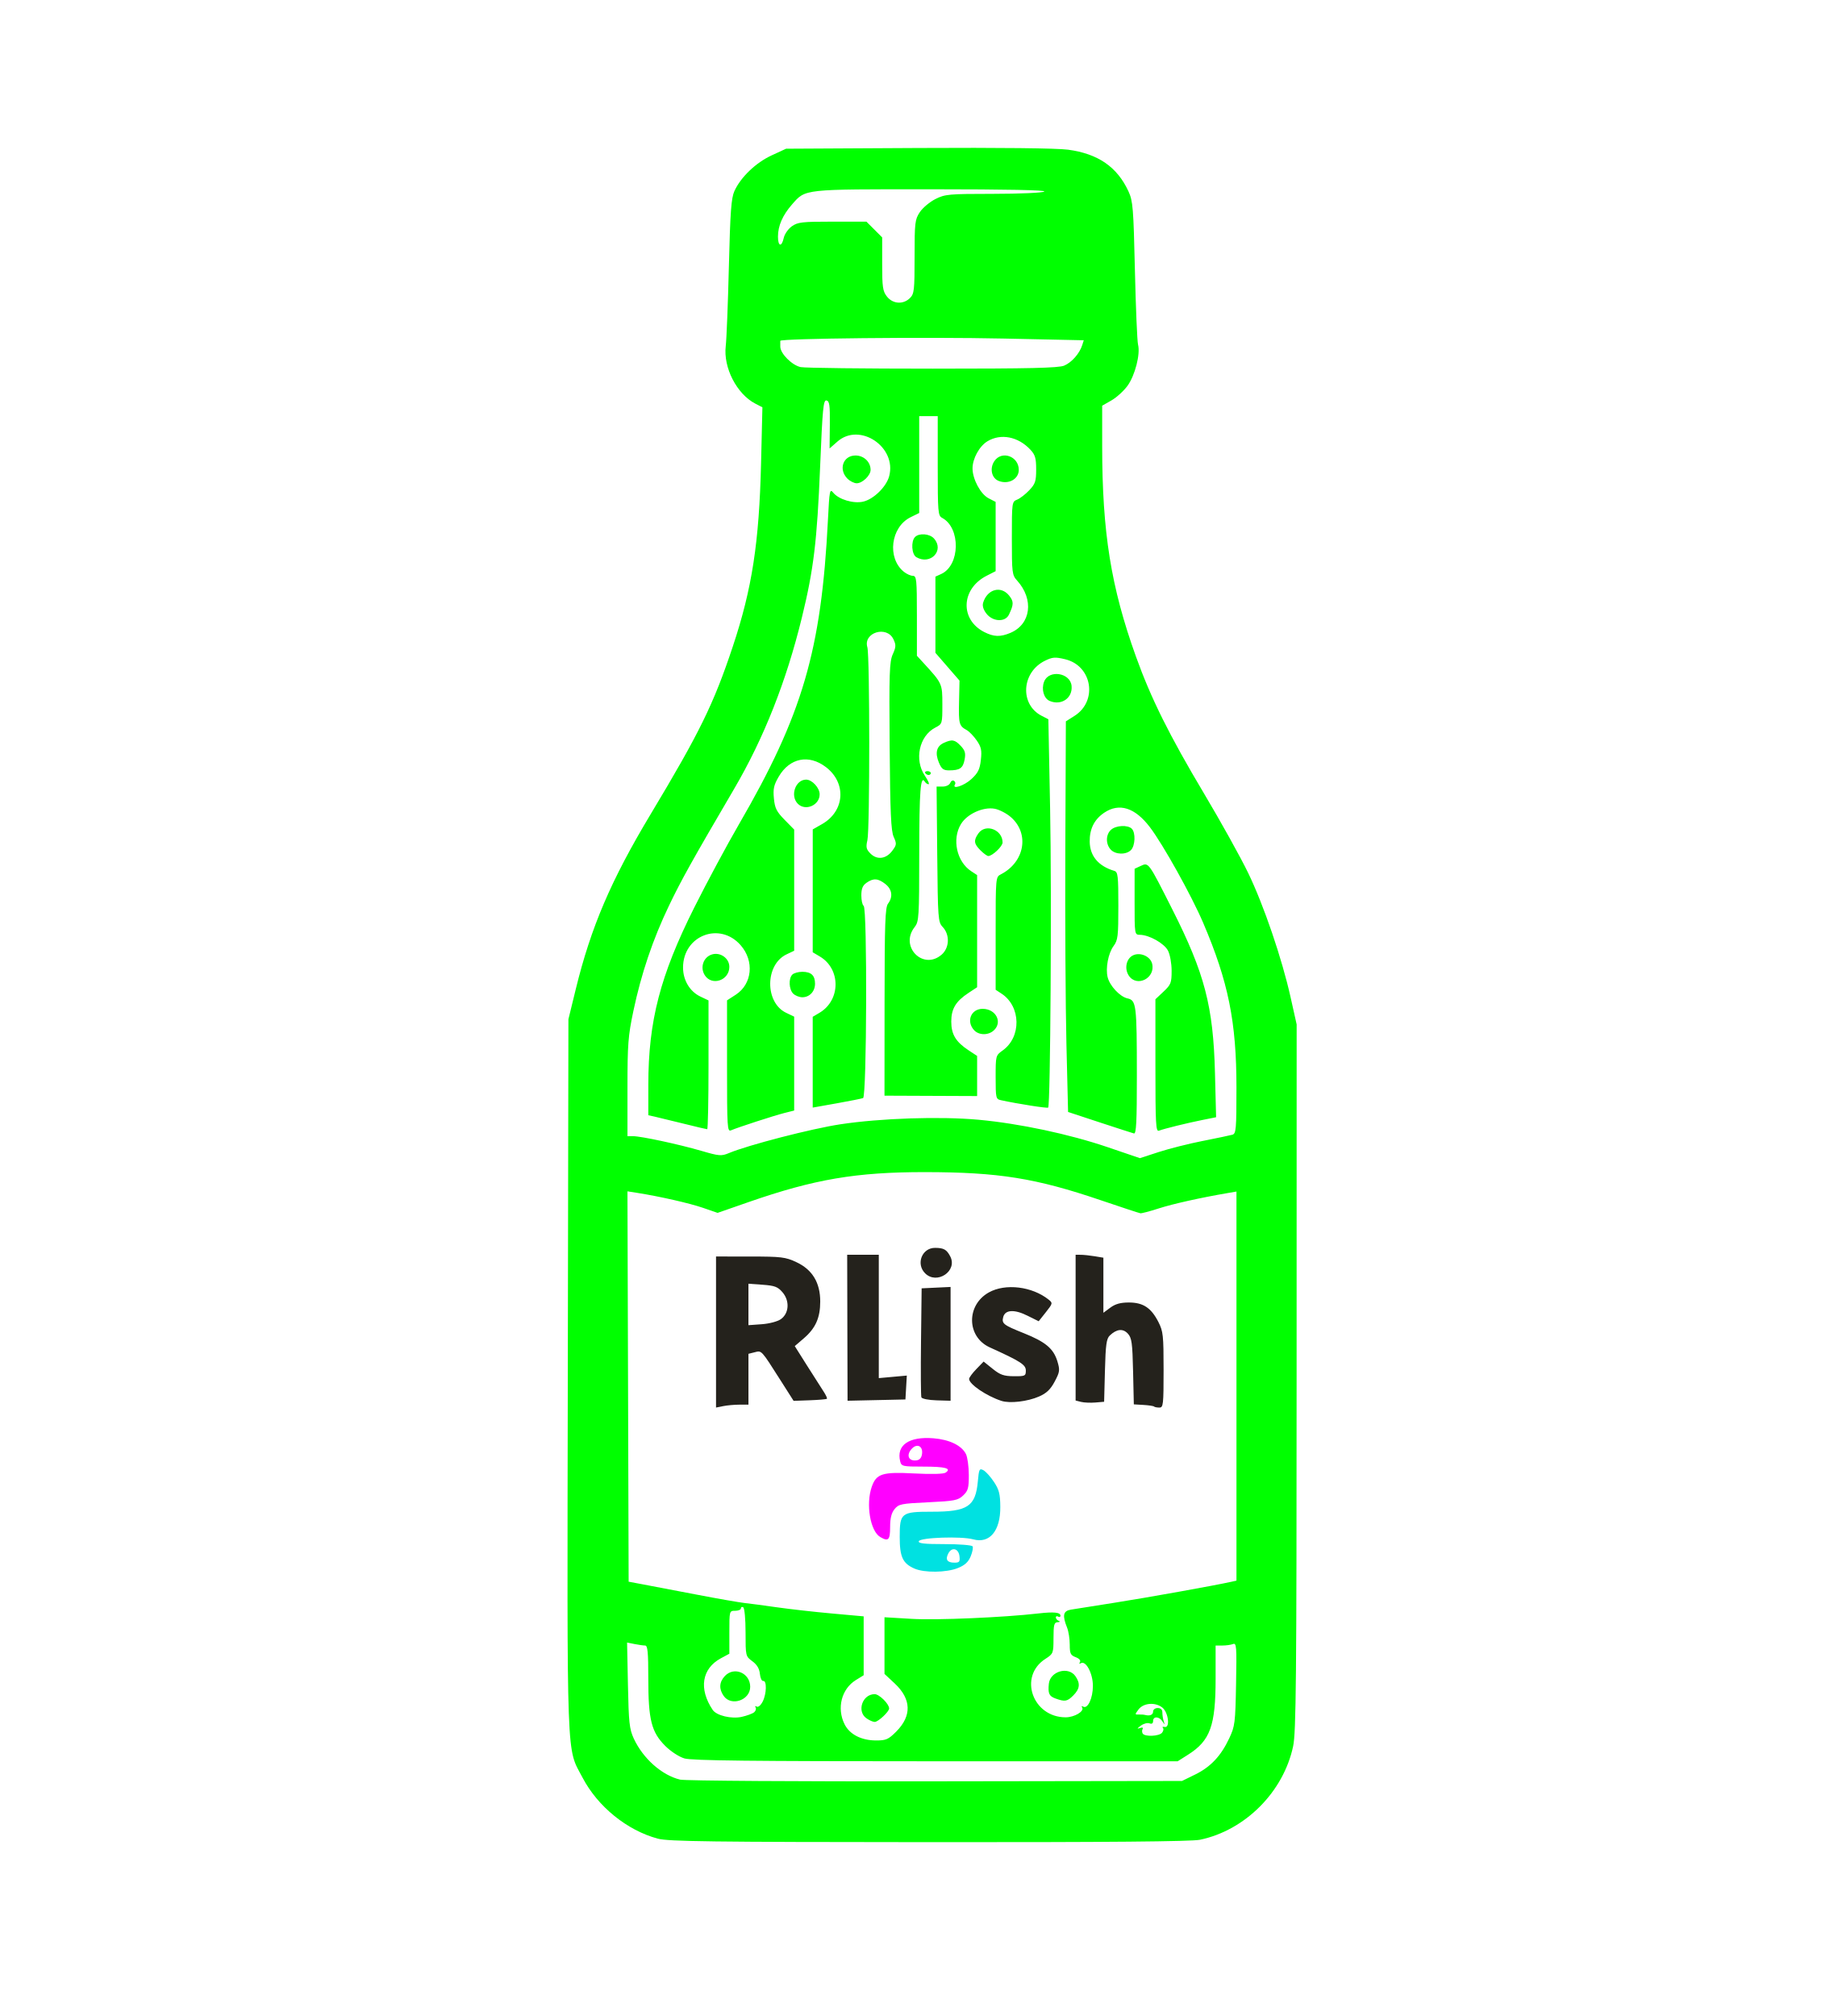
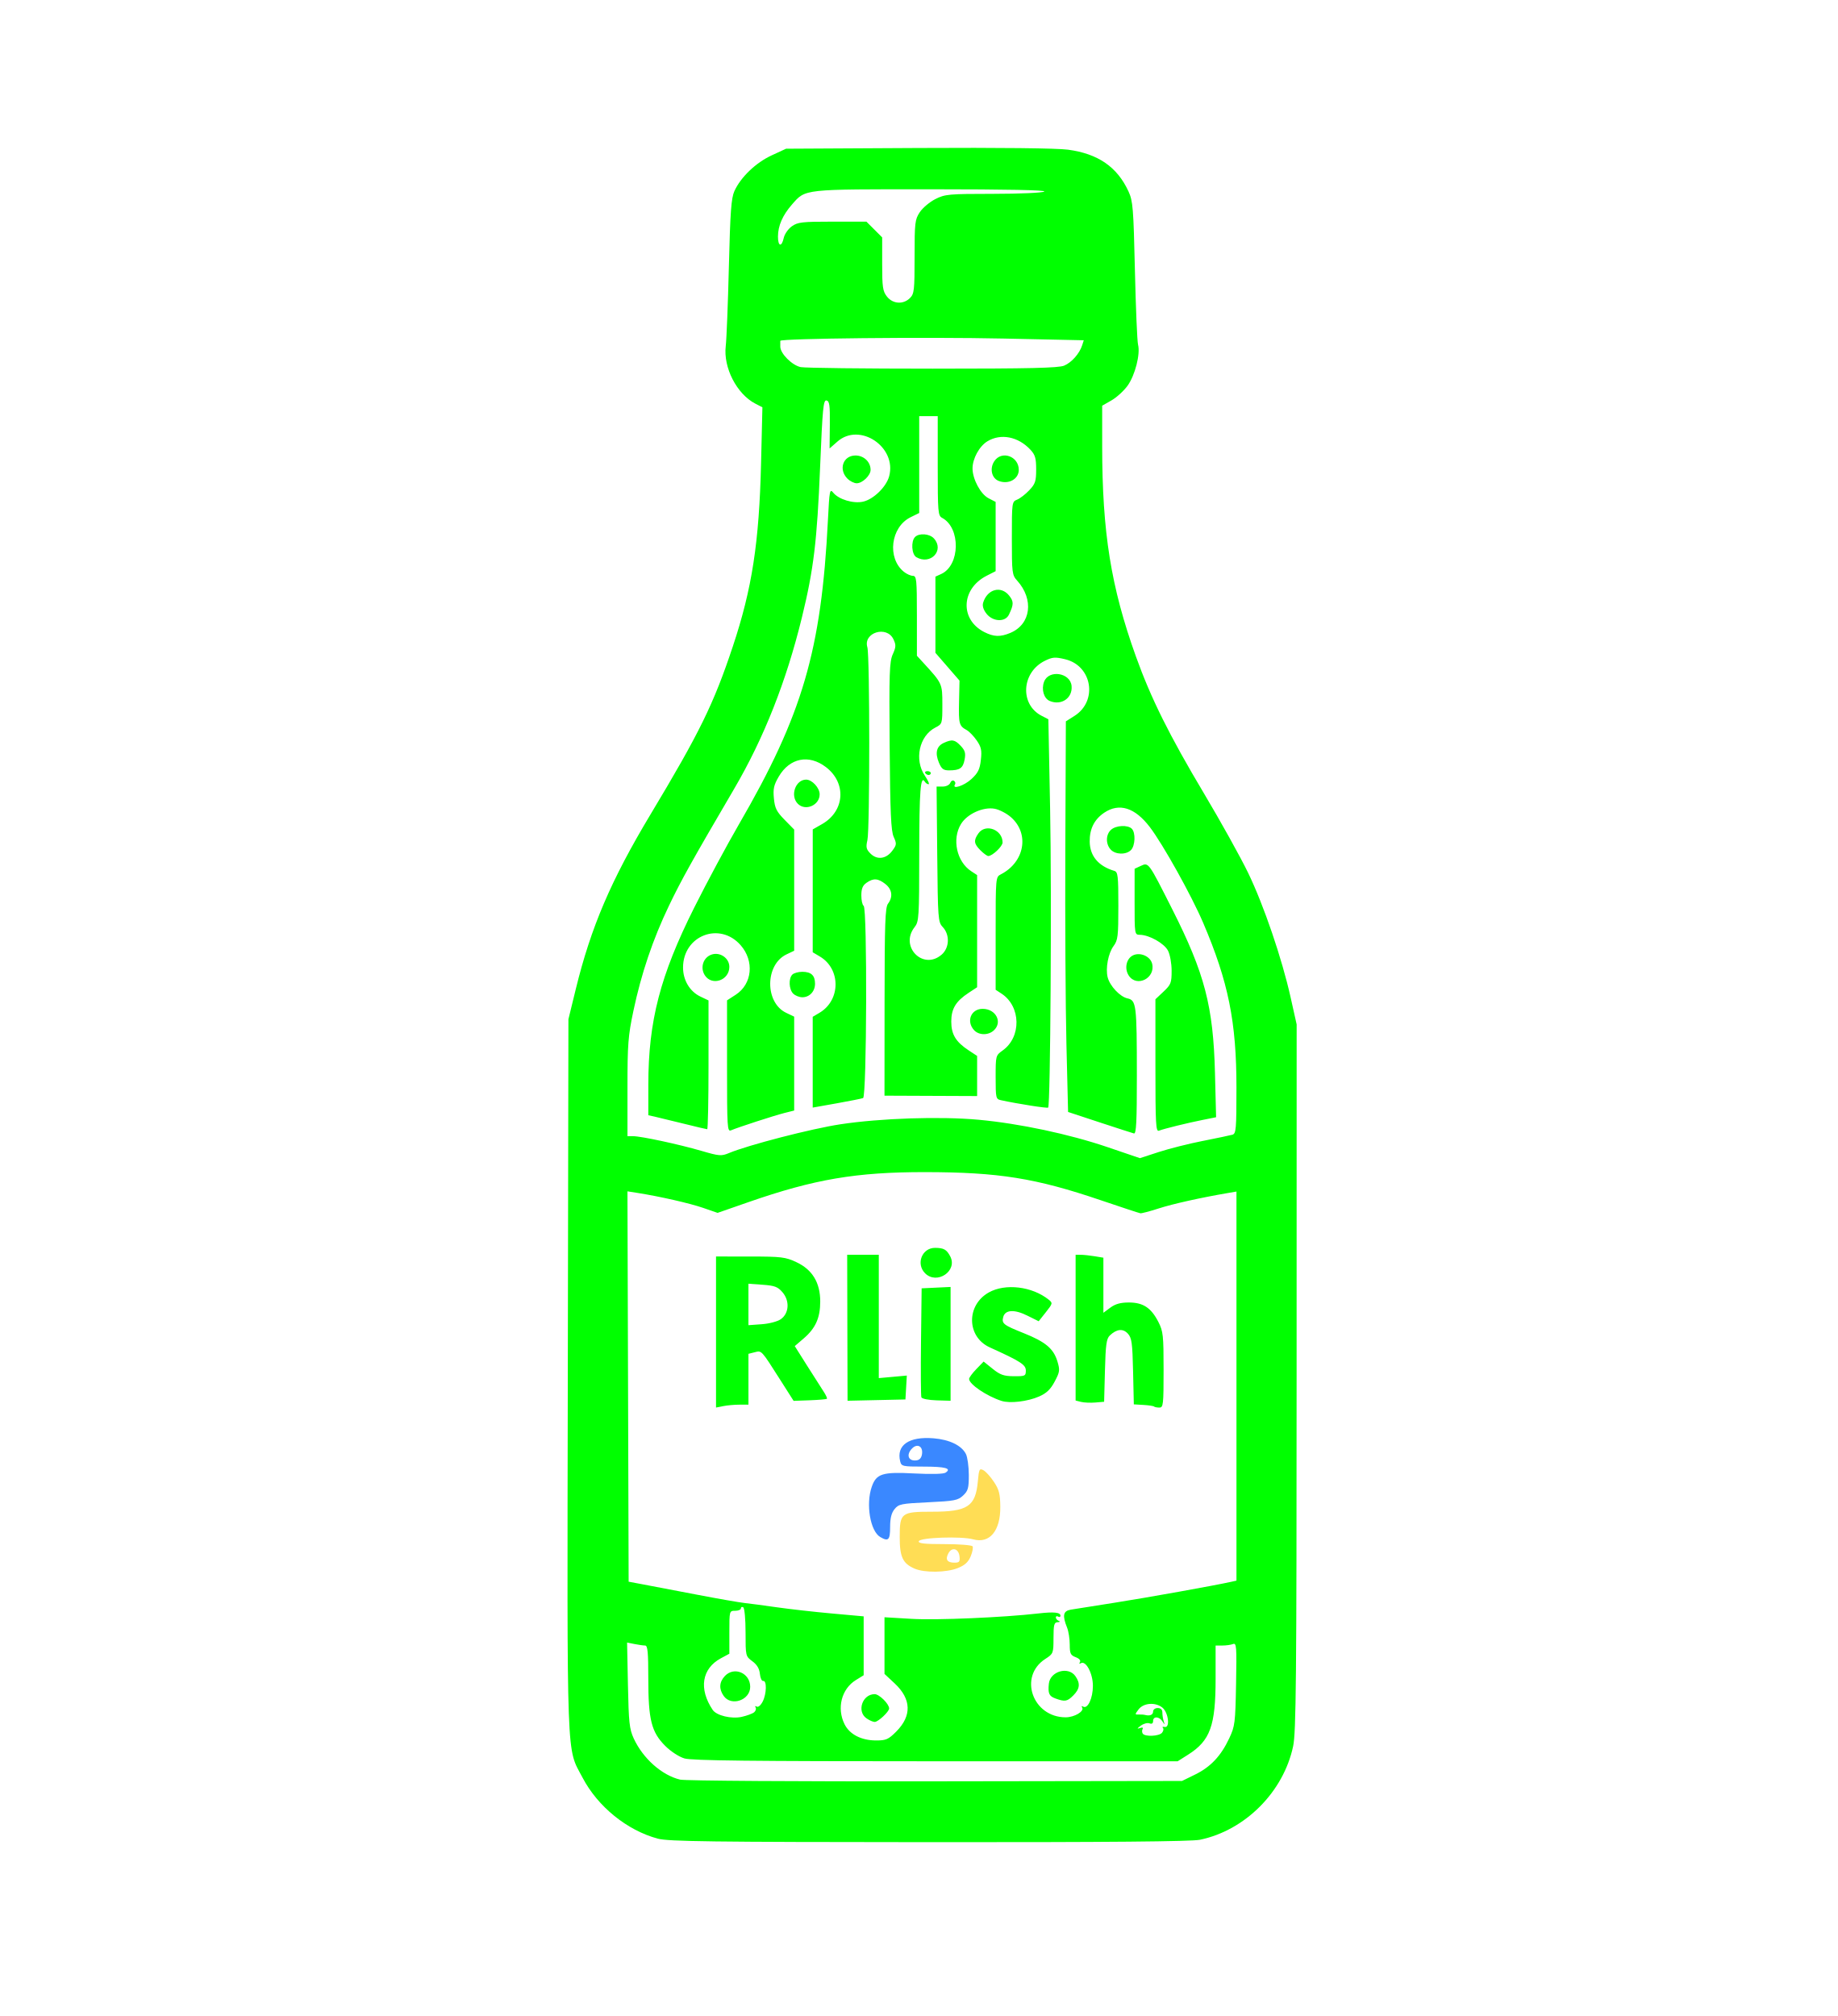
<svg xmlns="http://www.w3.org/2000/svg" width="210mm" height="230.386mm" viewBox="0 0 210 230.386" version="1.1" id="svg1" xml:space="preserve">
  <defs id="defs1" />
  <g id="layer1" transform="translate(0,-21.14701)">
    <path style="fill:#00ff00" d="m 75.167,231.267 c -3.51,-0.944 -6.857,-3.654 -8.593,-6.957 -1.873,-3.564 -1.772,-0.814 -1.694,-45.997 l 0.07,-40.687 0.841,-3.44 c 1.731,-7.084 4.027,-12.452 8.54,-19.968 5.613,-9.347 7.212,-12.61 9.403,-19.191 2.203,-6.616 3.011,-11.858 3.229,-20.943 l 0.153,-6.391 -0.803,-0.415 c -2.127,-1.1 -3.683,-4.131 -3.385,-6.592 0.092,-0.758 0.253,-4.831 0.357,-9.051 0.156,-6.303 0.269,-7.847 0.631,-8.649 0.716,-1.586 2.448,-3.248 4.252,-4.081 l 1.653,-0.763 15.081,-0.082 c 9.396,-0.051 15.853,0.022 17.129,0.192 3.439,0.46 5.63,1.972 6.917,4.771 0.506,1.101 0.569,1.87 0.733,9.009 0.099,4.293 0.26,8.119 0.359,8.503 0.278,1.078 -0.345,3.514 -1.201,4.695 -0.425,0.586 -1.251,1.339 -1.835,1.673 l -1.063,0.607 6.9e-4,4.63 c 0.001,9.842 1.001,16.078 3.851,24.018 1.722,4.796 3.808,8.995 7.786,15.67 1.91,3.205 4.177,7.284 5.038,9.065 1.793,3.71 3.861,9.773 4.86,14.25 l 0.686,3.075 -0.005,40.317 c -0.004,34.601 -0.06,40.58 -0.397,42.169 -1.106,5.223 -5.49,9.62 -10.658,10.69 -0.972,0.201 -10.476,0.285 -30.956,0.273 -24.935,-0.015 -29.777,-0.077 -30.98,-0.401 z m 61.402,-7.331 c 1.769,-0.869 2.944,-2.119 3.894,-4.145 0.647,-1.379 0.694,-1.752 0.776,-6.2 0.081,-4.328 0.05,-4.719 -0.352,-4.564 -0.242,0.093 -0.788,0.169 -1.213,0.169 h -0.772 v 3.794 c 0,5.373 -0.615,7.074 -3.135,8.672 l -1.202,0.762 h -27.633 c -21.098,0 -27.89,-0.077 -28.722,-0.325 -0.626,-0.187 -1.56,-0.795 -2.196,-1.431 -1.58,-1.578 -1.936,-2.99 -1.936,-7.685 0,-3.038 -0.072,-3.788 -0.364,-3.788 -0.2,0 -0.746,-0.076 -1.212,-0.17 l -0.848,-0.17 0.098,4.866 c 0.086,4.262 0.168,5.017 0.657,6.084 1.053,2.295 3.217,4.217 5.309,4.716 0.553,0.132 13.422,0.217 29.168,0.194 l 28.178,-0.042 z m -34.165,-4.902 c 1.801,-1.801 1.742,-3.719 -0.169,-5.504 l -1.168,-1.09 v -3.238 -3.238 l 3.109,0.184 c 2.843,0.169 10.486,-0.158 14.486,-0.619 1.769,-0.204 2.514,-0.126 2.514,0.264 0,0.143 -0.119,0.187 -0.265,0.097 -0.146,-0.09 -0.265,-0.047 -0.265,0.095 0,0.142 0.149,0.318 0.331,0.392 0.198,0.08 0.144,0.142 -0.132,0.154 -0.393,0.018 -0.464,0.292 -0.466,1.807 -0.003,1.755 -0.02,1.796 -0.946,2.397 -3.083,1.997 -1.446,6.665 2.337,6.665 0.995,0 2.15,-0.686 1.883,-1.117 -0.102,-0.165 -0.055,-0.212 0.11,-0.11 0.518,0.32 1.117,-0.95 1.117,-2.368 0,-1.43 -0.809,-2.94 -1.385,-2.584 -0.169,0.104 -0.207,0.051 -0.095,-0.13 0.115,-0.186 -0.076,-0.407 -0.488,-0.564 -0.587,-0.223 -0.677,-0.415 -0.677,-1.437 0,-0.649 -0.135,-1.515 -0.299,-1.925 -0.565,-1.406 -0.46,-1.919 0.423,-2.069 0.441,-0.074 2.707,-0.434 5.036,-0.798 3.639,-0.57 11.432,-1.968 13.295,-2.385 l 0.595,-0.133 v -22.232 -22.232 l -0.992,0.17 c -3.086,0.527 -6.305,1.245 -7.903,1.763 -1.001,0.324 -1.939,0.572 -2.085,0.549 -0.146,-0.022 -2.189,-0.695 -4.542,-1.495 -7.419,-2.522 -11.661,-3.2 -20.064,-3.208 -7.859,-0.007 -12.652,0.809 -20.186,3.433 l -3.517,1.225 -1.643,-0.568 c -1.534,-0.531 -4.936,-1.306 -7.531,-1.716 l -1.126,-0.178 0.068,22.305 0.068,22.305 1.72,0.323 c 0.946,0.177 3.684,0.7 6.085,1.16 2.401,0.461 4.842,0.888 5.424,0.95 0.582,0.062 2.249,0.284 3.705,0.492 1.456,0.209 4.284,0.528 6.284,0.708 l 3.637,0.328 v 3.365 3.365 l -0.898,0.555 c -1.637,1.012 -2.198,3.215 -1.285,5.045 0.581,1.163 1.92,1.851 3.603,1.852 1.14,3.6e-4 1.404,-0.116 2.298,-1.01 z m -3.395,-1.518 c -1.137,-0.796 -0.471,-2.763 0.935,-2.763 0.525,0 1.652,1.115 1.652,1.635 0,0.369 -1.254,1.54 -1.649,1.54 -0.193,0 -0.615,-0.185 -0.938,-0.412 z m 21.571,-2.277 c -0.707,-0.258 -0.848,-0.58 -0.733,-1.677 0.149,-1.429 2.225,-2.022 3.034,-0.867 0.58,0.829 0.513,1.451 -0.238,2.202 -0.704,0.704 -0.956,0.746 -2.063,0.342 z m 12.202,3.921 c 0.162,-0.195 0.206,-0.443 0.099,-0.551 -0.108,-0.108 -0.018,-0.156 0.201,-0.108 0.642,0.143 0.429,-1.652 -0.263,-2.212 -0.797,-0.645 -2.156,-0.541 -2.721,0.208 -0.432,0.573 -0.432,0.603 0.007,0.583 0.255,-0.011 0.582,0.01 0.728,0.048 0.559,0.145 0.926,-0.01 0.926,-0.391 0,-0.22 0.235,-0.397 0.529,-0.397 0.345,0 0.529,0.176 0.529,0.508 0,0.279 0.069,0.726 0.152,0.992 0.142,0.453 0.133,0.454 -0.145,0.022 -0.373,-0.58 -1.065,-0.605 -1.065,-0.038 0,0.279 -0.144,0.37 -0.418,0.265 -0.23,-0.088 -0.677,0.033 -0.992,0.269 -0.435,0.326 -0.459,0.39 -0.097,0.268 0.282,-0.096 0.411,-0.055 0.315,0.1 -0.089,0.144 -0.088,0.381 0.002,0.526 0.24,0.389 1.872,0.322 2.214,-0.09 z m -46.611,-2.335 c 0.186,-0.154 0.262,-0.405 0.168,-0.556 -0.097,-0.156 -0.043,-0.197 0.124,-0.094 0.17,0.105 0.46,-0.139 0.686,-0.576 0.45,-0.87 0.486,-2.434 0.054,-2.355 -0.16,0.029 -0.328,-0.336 -0.374,-0.812 -0.057,-0.591 -0.329,-1.047 -0.86,-1.439 -0.771,-0.57 -0.777,-0.593 -0.777,-3.287 0,-1.523 -0.116,-2.784 -0.265,-2.876 -0.146,-0.09 -0.265,-0.037 -0.265,0.117 0,0.154 -0.298,0.28 -0.661,0.28 -0.658,0 -0.661,0.013 -0.661,2.453 v 2.453 l -0.97,0.522 c -2.181,1.175 -2.549,3.499 -0.932,5.9 0.435,0.646 2.145,1.055 3.314,0.793 0.594,-0.133 1.232,-0.369 1.418,-0.523 z m -3.477,-1.867 c -0.561,-0.801 -0.517,-1.58 0.128,-2.272 1.059,-1.137 2.9,-0.354 2.9,1.232 0,1.526 -2.166,2.27 -3.028,1.04 z m 54.754,-63.428 c 1.601,-0.317 3.119,-0.636 3.373,-0.709 0.421,-0.121 0.463,-0.611 0.463,-5.407 0,-7.488 -0.927,-12.074 -3.8,-18.8 -1.334,-3.123 -4.595,-8.978 -6.098,-10.948 -1.703,-2.233 -3.496,-2.798 -5.211,-1.644 -1.134,0.764 -1.681,1.855 -1.659,3.312 0.025,1.643 0.994,2.792 2.81,3.336 0.413,0.124 0.463,0.551 0.463,3.994 0,3.487 -0.052,3.926 -0.549,4.598 -0.605,0.818 -0.931,2.543 -0.674,3.565 0.248,0.988 1.406,2.225 2.257,2.412 1.02,0.224 1.077,0.693 1.081,8.822 0.002,5.298 -0.068,6.682 -0.334,6.615 -0.185,-0.047 -1.954,-0.619 -3.931,-1.27 l -3.594,-1.185 -0.189,-7.738 c -0.104,-4.256 -0.161,-14.3 -0.127,-22.32 l 0.062,-14.582 0.979,-0.618 c 2.692,-1.699 2.033,-5.736 -1.057,-6.477 -1.153,-0.277 -1.441,-0.255 -2.313,0.172 -2.677,1.312 -2.901,4.985 -0.383,6.287 l 0.774,0.4 0.201,10.262 c 0.191,9.782 0.035,33.857 -0.222,34.113 -0.103,0.103 -3.423,-0.417 -5.407,-0.846 -0.566,-0.123 -0.595,-0.251 -0.595,-2.619 0,-2.468 0.007,-2.496 0.798,-3.059 2.164,-1.541 2.098,-5.04 -0.124,-6.496 l -0.674,-0.442 v -6.443 c 0,-6.414 0.003,-6.444 0.595,-6.749 2.724,-1.401 3.297,-4.649 1.152,-6.532 -0.49,-0.43 -1.322,-0.864 -1.849,-0.962 -1.314,-0.247 -3.151,0.584 -3.859,1.745 -1.053,1.727 -0.495,4.301 1.17,5.392 l 0.674,0.442 v 6.408 6.408 l -0.971,0.64 c -1.467,0.966 -1.983,1.821 -1.983,3.285 0,1.464 0.516,2.32 1.983,3.285 l 0.971,0.64 v 2.293 2.293 l -5.292,-0.022 -5.292,-0.022 0.008,-10.716 c 0.007,-9.003 0.07,-10.798 0.397,-11.229 0.586,-0.775 0.468,-1.634 -0.309,-2.245 -0.833,-0.655 -1.366,-0.689 -2.154,-0.136 -0.436,0.305 -0.588,0.678 -0.588,1.44 0,0.565 0.119,1.101 0.265,1.191 0.422,0.261 0.357,21.81 -0.066,21.969 -0.182,0.068 -1.551,0.341 -3.043,0.606 l -2.712,0.482 v -5.188 -5.188 l 0.774,-0.457 c 2.429,-1.435 2.452,-5.009 0.04,-6.434 l -0.814,-0.481 0.002,-7.021 0.002,-7.021 1.07,-0.611 c 2.596,-1.483 2.81,-4.698 0.434,-6.511 -1.952,-1.489 -4.136,-1.049 -5.386,1.083 -0.565,0.964 -0.663,1.402 -0.557,2.497 0.107,1.117 0.302,1.507 1.223,2.445 l 1.095,1.116 v 6.923 6.923 l -0.872,0.414 c -2.47,1.172 -2.498,5.511 -0.043,6.682 l 0.914,0.436 v 5.365 5.365 l -1.124,0.283 c -1.165,0.293 -5.272,1.627 -6.085,1.976 -0.435,0.187 -0.463,-0.26 -0.463,-7.326 v -7.525 l 0.992,-0.641 c 1.889,-1.221 2.149,-3.856 0.558,-5.667 -2.394,-2.726 -6.58,-1.094 -6.576,2.564 0.001,1.448 0.771,2.733 1.982,3.311 l 0.928,0.442 v 7.359 c 0,4.048 -0.067,7.359 -0.15,7.359 -0.082,0 -1.303,-0.287 -2.712,-0.639 -1.409,-0.351 -2.89,-0.711 -3.29,-0.799 l -0.728,-0.16 0.002,-3.501 c 0.003,-7.258 1.355,-12.466 5.252,-20.241 1.439,-2.871 3.722,-7.125 5.073,-9.453 7.302,-12.583 9.445,-19.906 10.199,-34.845 0.171,-3.393 0.21,-3.591 0.611,-3.099 0.627,0.77 2.297,1.269 3.405,1.02 1.193,-0.269 2.652,-1.69 2.978,-2.901 0.901,-3.345 -3.359,-6.207 -5.909,-3.968 l -0.898,0.789 0.029,-2.7 c 0.024,-2.246 -0.04,-2.714 -0.382,-2.783 -0.359,-0.072 -0.452,0.89 -0.726,7.534 -0.354,8.579 -0.737,11.755 -2.084,17.267 -1.786,7.311 -4.347,13.788 -7.744,19.586 -4.81,8.21 -6.024,10.388 -7.45,13.361 -1.839,3.837 -3.157,7.737 -4.062,12.023 -0.601,2.847 -0.675,3.81 -0.675,8.751 v 5.552 h 0.632 c 0.921,0 5.238,0.927 7.805,1.676 2.048,0.598 2.292,0.618 3.149,0.259 2.211,-0.924 9.436,-2.791 12.737,-3.292 4.608,-0.699 11.417,-0.922 15.801,-0.519 4.661,0.429 10.358,1.64 14.752,3.136 l 3.68,1.253 2.141,-0.698 c 1.177,-0.384 3.45,-0.957 5.051,-1.274 z m -5.424,-8.601 v -7.587 l 0.926,-0.873 c 0.847,-0.799 0.926,-1.001 0.926,-2.377 0,-0.847 -0.181,-1.853 -0.414,-2.305 -0.433,-0.837 -2.149,-1.802 -3.224,-1.812 -0.589,-0.006 -0.595,-0.044 -0.593,-3.776 l 0.002,-3.77 0.7,-0.325 c 0.904,-0.42 0.858,-0.484 3.604,4.955 3.709,7.346 4.684,11.085 4.878,18.695 l 0.129,5.069 -1.549,0.31 c -1.777,0.356 -4.384,0.999 -4.98,1.227 -0.358,0.138 -0.405,-0.725 -0.405,-7.431 z m -20.729,-4.066 c -0.915,-1.011 -0.34,-2.427 0.986,-2.427 1.522,0 2.307,1.532 1.268,2.473 -0.639,0.578 -1.708,0.556 -2.253,-0.046 z m -20.66,-4.165 c -0.492,-0.492 -0.548,-1.728 -0.098,-2.177 0.175,-0.175 0.687,-0.318 1.138,-0.318 1.011,0 1.455,0.414 1.455,1.357 0,0.887 -0.624,1.553 -1.455,1.553 -0.343,0 -0.811,-0.187 -1.039,-0.416 z M 80.542,132.608 c -0.566,-0.864 -0.197,-2.034 0.747,-2.367 0.972,-0.344 2.049,0.391 2.049,1.398 0,1.54 -1.974,2.225 -2.797,0.969 z m 48.432,0.019 c -0.525,-0.801 -0.269,-1.959 0.51,-2.314 0.821,-0.374 1.955,0.127 2.163,0.956 0.416,1.656 -1.756,2.759 -2.674,1.358 z m -16.939,-14.303 c -0.757,-0.757 -0.803,-1.131 -0.238,-1.938 0.814,-1.163 2.763,-0.43 2.763,1.039 0,0.444 -1.166,1.548 -1.635,1.548 -0.133,0 -0.533,-0.292 -0.89,-0.649 z m 14.87,-0.099 c -0.578,-0.639 -0.556,-1.708 0.046,-2.253 0.564,-0.51 1.915,-0.579 2.374,-0.12 0.453,0.453 0.393,1.951 -0.098,2.442 -0.561,0.561 -1.784,0.526 -2.321,-0.068 z m -35.741,-5.224 c -0.91,-0.91 -0.274,-2.759 0.948,-2.759 0.683,0 1.546,0.938 1.546,1.679 0,1.25 -1.622,1.953 -2.495,1.08 z m 28.789,-11.745 c -0.678,-0.281 -0.985,-1.324 -0.649,-2.207 0.536,-1.409 2.992,-1.034 3.14,0.479 0.136,1.386 -1.155,2.281 -2.491,1.728 z M 96.833,75.846 c -1.054,-1.054 -0.5,-2.646 0.92,-2.646 0.955,0 1.725,0.735 1.725,1.646 0,0.632 -0.932,1.529 -1.587,1.529 -0.291,0 -0.767,-0.238 -1.058,-0.529 z m 10.754,54.406 c 0.908,-0.781 0.968,-2.279 0.127,-3.173 -0.523,-0.557 -0.55,-0.917 -0.621,-8.313 l -0.074,-7.731 0.699,1.6e-4 c 0.39,8e-5 0.769,-0.183 0.858,-0.413 0.087,-0.228 0.281,-0.338 0.429,-0.246 0.149,0.092 0.202,0.278 0.119,0.414 -0.385,0.622 1.044,0.155 1.876,-0.614 0.755,-0.698 0.958,-1.109 1.079,-2.183 0.124,-1.105 0.046,-1.472 -0.471,-2.224 -0.341,-0.496 -0.858,-1.031 -1.149,-1.191 -0.866,-0.473 -0.93,-0.71 -0.873,-3.234 l 0.054,-2.416 -1.377,-1.589 -1.377,-1.589 v -4.353 -4.353 l 0.662,-0.302 c 2.168,-0.988 2.24,-5.27 0.108,-6.411 -0.474,-0.253 -0.506,-0.63 -0.506,-5.95 v -5.679 h -1.058 -1.058 v 5.534 5.534 l -0.985,0.485 c -2.276,1.12 -2.713,4.66 -0.77,6.234 0.31,0.251 0.773,0.46 1.027,0.463 0.423,0.005 0.463,0.402 0.464,4.57 l 0.001,4.564 0.728,0.794 c 2.173,2.369 2.18,2.384 2.18,4.776 0,2.208 -0.005,2.224 -0.805,2.638 -1.846,0.954 -2.432,3.678 -1.187,5.513 0.359,0.53 0.545,0.963 0.412,0.963 -0.133,0 -0.322,-0.132 -0.422,-0.293 -0.493,-0.798 -0.636,1.036 -0.64,8.189 -0.004,7.359 -0.032,7.798 -0.533,8.436 -1.737,2.208 0.965,4.969 3.081,3.149 z m -1.863,-20.76 c -0.075,-0.121 0.037,-0.22 0.249,-0.22 0.212,0 0.385,0.099 0.385,0.22 0,0.121 -0.112,0.22 -0.249,0.22 -0.137,0 -0.31,-0.099 -0.385,-0.22 z m 1.561,-1.193 c -0.465,-1.112 -0.274,-1.877 0.564,-2.258 0.944,-0.43 1.256,-0.374 1.936,0.35 0.489,0.521 0.574,0.825 0.436,1.562 -0.184,0.983 -0.544,1.231 -1.78,1.231 -0.641,0 -0.854,-0.163 -1.155,-0.884 z m -2.58,-23.479 c -0.539,-0.314 -0.634,-1.819 -0.146,-2.307 0.474,-0.474 1.658,-0.383 2.155,0.166 1.233,1.363 -0.385,3.087 -2.01,2.141 z m -2.748,33.551 c 0.502,-0.675 0.515,-0.801 0.16,-1.587 -0.309,-0.685 -0.4,-2.737 -0.461,-10.379 -0.067,-8.358 -0.023,-9.643 0.357,-10.49 0.374,-0.834 0.384,-1.067 0.073,-1.72 -0.764,-1.601 -3.48,-0.757 -2.976,0.924 0.283,0.943 0.287,20.818 0.005,22.037 -0.188,0.813 -0.133,1.052 0.352,1.537 0.755,0.755 1.789,0.621 2.491,-0.323 z m 13.494,-24.899 c 2.353,-0.983 2.718,-3.83 0.766,-5.982 -0.567,-0.625 -0.598,-0.87 -0.598,-4.835 0,-4.086 0.013,-4.181 0.595,-4.408 0.327,-0.127 0.953,-0.608 1.389,-1.069 0.696,-0.735 0.794,-1.028 0.794,-2.387 0,-1.287 -0.112,-1.669 -0.661,-2.257 -1.403,-1.502 -3.385,-1.886 -4.916,-0.952 -0.924,0.563 -1.701,1.994 -1.693,3.113 0.009,1.223 0.925,2.923 1.825,3.389 l 0.815,0.421 v 3.957 3.957 l -1.036,0.529 c -2.918,1.489 -3.065,5.001 -0.268,6.427 1.094,0.558 1.83,0.582 2.988,0.099 z m -2.728,-2.19 c -0.36,-0.458 -0.494,-0.896 -0.385,-1.257 0.475,-1.563 2.05,-1.986 2.982,-0.801 0.527,0.67 0.522,1.004 -0.035,2.166 -0.421,0.878 -1.834,0.819 -2.563,-0.108 z m 1.382,-15.18 c -0.799,-0.318 -1.039,-1.411 -0.494,-2.243 0.834,-1.273 2.801,-0.583 2.801,0.983 0,1.062 -1.183,1.708 -2.307,1.261 z m 7.495,-13.173 c 0.858,-0.361 1.755,-1.38 2.059,-2.338 l 0.178,-0.559 -9.167,-0.196 c -8.826,-0.189 -25.51,-0.017 -25.51,0.263 4e-5,0.075 7.2e-5,0.372 7.2e-5,0.661 0,0.79 1.347,2.139 2.337,2.34 0.481,0.098 7.265,0.177 15.077,0.177 11.107,-7.51e-4 14.383,-0.076 15.026,-0.347 z M 103.977,55.208 c 0.485,-0.485 0.529,-0.882 0.529,-4.723 0,-3.912 0.04,-4.255 0.597,-5.093 0.329,-0.494 1.128,-1.167 1.776,-1.494 1.107,-0.559 1.507,-0.596 6.612,-0.599 3.051,-0.002 5.608,-0.117 5.831,-0.261 0.259,-0.167 -4.22,-0.258 -12.907,-0.261 -14.734,-0.004 -14.35,-0.046 -15.904,1.723 -1.084,1.235 -1.616,2.449 -1.616,3.688 0,1.139 0.422,1.231 0.661,0.144 0.095,-0.435 0.51,-1.03 0.922,-1.323 0.668,-0.476 1.164,-0.533 4.636,-0.533 h 3.888 l 0.9,0.9 0.9,0.9 v 3.033 c 0,2.668 0.066,3.117 0.548,3.731 0.671,0.853 1.865,0.929 2.627,0.168 z" id="path1" />
-     <path d="m 100.584,196.798 c -1.144,-0.667 -1.667,-3.751 -0.972,-5.743 0.522,-1.499 1.213,-1.716 4.838,-1.525 1.98,0.104 3.362,0.069 3.602,-0.093 0.721,-0.486 -0.023,-0.688 -2.539,-0.688 -2.375,0 -2.511,-0.03 -2.652,-0.595 -0.465,-1.853 0.993,-2.867 3.798,-2.642 1.834,0.147 3.216,0.816 3.712,1.797 0.18,0.356 0.329,1.43 0.331,2.387 0.003,1.512 -0.082,1.82 -0.652,2.356 -0.592,0.556 -0.98,0.631 -3.992,0.774 -3.091,0.146 -3.374,0.204 -3.842,0.782 -0.358,0.442 -0.506,1.041 -0.506,2.051 0,1.48 -0.198,1.68 -1.124,1.14 z m 4.777,-9.536 c 0.097,-0.84 -0.548,-1.182 -1.131,-0.599 -0.73,0.73 -0.44,1.506 0.511,1.37 0.36,-0.052 0.567,-0.308 0.621,-0.771 z" style="fill:#ff00ff" id="path1-3" />
-     <path d="m 104.494,200.403 c -1.339,-0.583 -1.688,-1.328 -1.688,-3.606 0,-2.765 0.162,-2.893 3.685,-2.893 4.082,0 4.983,-0.597 5.243,-3.473 0.127,-1.402 0.182,-1.512 0.636,-1.269 0.273,0.146 0.816,0.748 1.206,1.338 0.586,0.886 0.712,1.379 0.724,2.844 0.023,2.747 -1.218,4.237 -3.095,3.718 -1.361,-0.376 -6.076,-0.213 -6.218,0.214 -0.084,0.252 0.618,0.331 2.939,0.331 1.677,0 3.119,0.114 3.205,0.253 0.086,0.139 -0.012,0.656 -0.218,1.15 -0.273,0.653 -0.672,1.016 -1.469,1.335 -1.313,0.525 -3.811,0.555 -4.952,0.058 z m 5.143,-1.403 c -0.103,-0.896 -0.863,-1.102 -1.269,-0.343 -0.379,0.707 -0.145,1.069 0.689,1.069 0.567,0 0.651,-0.105 0.58,-0.725 z" style="fill:#00e1e1;fill-opacity:1" id="path1-26" />
-     <path d="m 131.871,181.884 c -0.065,-0.065 -0.612,-0.147 -1.216,-0.183 l -1.098,-0.065 -0.085,-3.759 c -0.074,-3.261 -0.152,-3.833 -0.592,-4.319 -0.559,-0.616 -1.283,-0.544 -2.069,0.207 -0.382,0.365 -0.476,1.046 -0.554,4.007 l -0.094,3.568 -1.008,0.085 c -0.555,0.046 -1.287,0.015 -1.629,-0.071 l -0.621,-0.156 v -8.329 -8.329 l 0.595,0.003 c 0.327,0.002 1.042,0.077 1.587,0.167 l 0.992,0.164 v 3.148 3.148 l 0.795,-0.588 c 0.572,-0.423 1.166,-0.588 2.118,-0.588 1.627,0 2.544,0.605 3.371,2.224 0.545,1.067 0.595,1.527 0.595,5.475 0,4.003 -0.035,4.31 -0.485,4.31 -0.267,0 -0.538,-0.053 -0.603,-0.118 z m -17.434,-0.643 c -1.717,-0.56 -3.702,-1.908 -3.702,-2.513 0,-0.15 0.373,-0.657 0.83,-1.128 l 0.83,-0.856 1.036,0.833 c 0.857,0.689 1.274,0.835 2.411,0.843 1.293,0.01 1.375,-0.029 1.375,-0.651 0,-0.662 -0.6,-1.048 -4.121,-2.646 -2.645,-1.2 -2.71,-4.816 -0.113,-6.276 1.893,-1.064 4.955,-0.695 6.846,0.824 0.478,0.384 0.466,0.435 -0.324,1.433 l -0.819,1.034 -1.323,-0.655 c -1.465,-0.725 -2.511,-0.661 -2.728,0.167 -0.197,0.752 0.012,0.917 2.328,1.843 2.511,1.003 3.424,1.77 3.866,3.246 0.296,0.988 0.268,1.194 -0.313,2.288 -0.476,0.897 -0.926,1.33 -1.771,1.704 -1.311,0.58 -3.352,0.821 -4.309,0.508 z m -17.613,-8.359 -0.02,-8.342 h 1.806 1.806 v 7.048 7.048 l 1.601,-0.145 1.601,-0.145 -0.079,1.365 -0.079,1.365 -3.307,0.073 -3.307,0.073 z m 8.458,7.95 c -0.062,-0.163 -0.082,-3.032 -0.042,-6.376 l 0.071,-6.08 1.654,-0.079 1.654,-0.079 v 6.503 6.503 l -1.611,-0.048 c -0.901,-0.027 -1.661,-0.179 -1.725,-0.344 z m 0.426,-14.175 c -1.076,-1.076 -0.356,-2.914 1.139,-2.906 0.993,0.005 1.319,0.188 1.73,0.969 0.877,1.667 -1.521,3.286 -2.87,1.937 z" style="fill:#24221c;stroke:none" id="path1-6" />
-     <path d="m 81.817,173.37 v -8.632 l 3.903,0.003 c 3.561,0.002 4.022,0.058 5.267,0.638 1.833,0.853 2.737,2.341 2.737,4.502 0,1.866 -0.534,3.06 -1.887,4.218 l -1.024,0.877 1.401,2.223 c 0.77,1.223 1.62,2.555 1.888,2.959 0.268,0.405 0.441,0.782 0.384,0.839 -0.057,0.057 -0.936,0.134 -1.954,0.171 l -1.851,0.067 -1.503,-2.362 c -2.229,-3.501 -2.131,-3.396 -2.945,-3.192 l -0.711,0.179 v 2.905 2.905 H 84.496 c -0.564,0 -1.397,0.074 -1.852,0.165 l -0.827,0.165 z m 7.408,-1.471 c 0.942,-0.665 1.029,-2.096 0.186,-3.075 -0.537,-0.625 -0.887,-0.757 -2.263,-0.857 l -1.627,-0.118 v 2.369 2.369 l 1.521,-0.11 c 0.867,-0.063 1.806,-0.311 2.183,-0.577 z" style="fill:#24221c;stroke:none" id="path1-2" />
+     <path d="m 100.584,196.798 c -1.144,-0.667 -1.667,-3.751 -0.972,-5.743 0.522,-1.499 1.213,-1.716 4.838,-1.525 1.98,0.104 3.362,0.069 3.602,-0.093 0.721,-0.486 -0.023,-0.688 -2.539,-0.688 -2.375,0 -2.511,-0.03 -2.652,-0.595 -0.465,-1.853 0.993,-2.867 3.798,-2.642 1.834,0.147 3.216,0.816 3.712,1.797 0.18,0.356 0.329,1.43 0.331,2.387 0.003,1.512 -0.082,1.82 -0.652,2.356 -0.592,0.556 -0.98,0.631 -3.992,0.774 -3.091,0.146 -3.374,0.204 -3.842,0.782 -0.358,0.442 -0.506,1.041 -0.506,2.051 0,1.48 -0.198,1.68 -1.124,1.14 z m 4.777,-9.536 c 0.097,-0.84 -0.548,-1.182 -1.131,-0.599 -0.73,0.73 -0.44,1.506 0.511,1.37 0.36,-0.052 0.567,-0.308 0.621,-0.771 z" style="fill:#3a88ff;fill-opacity:1" id="path1-3" />
+     <path d="m 104.494,200.403 c -1.339,-0.583 -1.688,-1.328 -1.688,-3.606 0,-2.765 0.162,-2.893 3.685,-2.893 4.082,0 4.983,-0.597 5.243,-3.473 0.127,-1.402 0.182,-1.512 0.636,-1.269 0.273,0.146 0.816,0.748 1.206,1.338 0.586,0.886 0.712,1.379 0.724,2.844 0.023,2.747 -1.218,4.237 -3.095,3.718 -1.361,-0.376 -6.076,-0.213 -6.218,0.214 -0.084,0.252 0.618,0.331 2.939,0.331 1.677,0 3.119,0.114 3.205,0.253 0.086,0.139 -0.012,0.656 -0.218,1.15 -0.273,0.653 -0.672,1.016 -1.469,1.335 -1.313,0.525 -3.811,0.555 -4.952,0.058 z m 5.143,-1.403 c -0.103,-0.896 -0.863,-1.102 -1.269,-0.343 -0.379,0.707 -0.145,1.069 0.689,1.069 0.567,0 0.651,-0.105 0.58,-0.725 z" style="fill:#ffdd55;fill-opacity:1" id="path1-26" />
+     <path d="m 131.871,181.884 c -0.065,-0.065 -0.612,-0.147 -1.216,-0.183 l -1.098,-0.065 -0.085,-3.759 c -0.074,-3.261 -0.152,-3.833 -0.592,-4.319 -0.559,-0.616 -1.283,-0.544 -2.069,0.207 -0.382,0.365 -0.476,1.046 -0.554,4.007 l -0.094,3.568 -1.008,0.085 c -0.555,0.046 -1.287,0.015 -1.629,-0.071 l -0.621,-0.156 v -8.329 -8.329 l 0.595,0.003 c 0.327,0.002 1.042,0.077 1.587,0.167 l 0.992,0.164 v 3.148 3.148 l 0.795,-0.588 c 0.572,-0.423 1.166,-0.588 2.118,-0.588 1.627,0 2.544,0.605 3.371,2.224 0.545,1.067 0.595,1.527 0.595,5.475 0,4.003 -0.035,4.31 -0.485,4.31 -0.267,0 -0.538,-0.053 -0.603,-0.118 z m -17.434,-0.643 c -1.717,-0.56 -3.702,-1.908 -3.702,-2.513 0,-0.15 0.373,-0.657 0.83,-1.128 l 0.83,-0.856 1.036,0.833 c 0.857,0.689 1.274,0.835 2.411,0.843 1.293,0.01 1.375,-0.029 1.375,-0.651 0,-0.662 -0.6,-1.048 -4.121,-2.646 -2.645,-1.2 -2.71,-4.816 -0.113,-6.276 1.893,-1.064 4.955,-0.695 6.846,0.824 0.478,0.384 0.466,0.435 -0.324,1.433 l -0.819,1.034 -1.323,-0.655 c -1.465,-0.725 -2.511,-0.661 -2.728,0.167 -0.197,0.752 0.012,0.917 2.328,1.843 2.511,1.003 3.424,1.77 3.866,3.246 0.296,0.988 0.268,1.194 -0.313,2.288 -0.476,0.897 -0.926,1.33 -1.771,1.704 -1.311,0.58 -3.352,0.821 -4.309,0.508 z m -17.613,-8.359 -0.02,-8.342 h 1.806 1.806 v 7.048 7.048 l 1.601,-0.145 1.601,-0.145 -0.079,1.365 -0.079,1.365 -3.307,0.073 -3.307,0.073 z m 8.458,7.95 c -0.062,-0.163 -0.082,-3.032 -0.042,-6.376 l 0.071,-6.08 1.654,-0.079 1.654,-0.079 v 6.503 6.503 l -1.611,-0.048 c -0.901,-0.027 -1.661,-0.179 -1.725,-0.344 z m 0.426,-14.175 c -1.076,-1.076 -0.356,-2.914 1.139,-2.906 0.993,0.005 1.319,0.188 1.73,0.969 0.877,1.667 -1.521,3.286 -2.87,1.937 z" style="fill:#00ff00;stroke:none" id="path1-6" />
+     <path d="m 81.817,173.37 v -8.632 l 3.903,0.003 c 3.561,0.002 4.022,0.058 5.267,0.638 1.833,0.853 2.737,2.341 2.737,4.502 0,1.866 -0.534,3.06 -1.887,4.218 l -1.024,0.877 1.401,2.223 c 0.77,1.223 1.62,2.555 1.888,2.959 0.268,0.405 0.441,0.782 0.384,0.839 -0.057,0.057 -0.936,0.134 -1.954,0.171 l -1.851,0.067 -1.503,-2.362 c -2.229,-3.501 -2.131,-3.396 -2.945,-3.192 l -0.711,0.179 v 2.905 2.905 H 84.496 c -0.564,0 -1.397,0.074 -1.852,0.165 l -0.827,0.165 z m 7.408,-1.471 c 0.942,-0.665 1.029,-2.096 0.186,-3.075 -0.537,-0.625 -0.887,-0.757 -2.263,-0.857 l -1.627,-0.118 v 2.369 2.369 l 1.521,-0.11 c 0.867,-0.063 1.806,-0.311 2.183,-0.577 z" style="fill:#00ff00;stroke:none" id="path1-2" />
  </g>
</svg>
